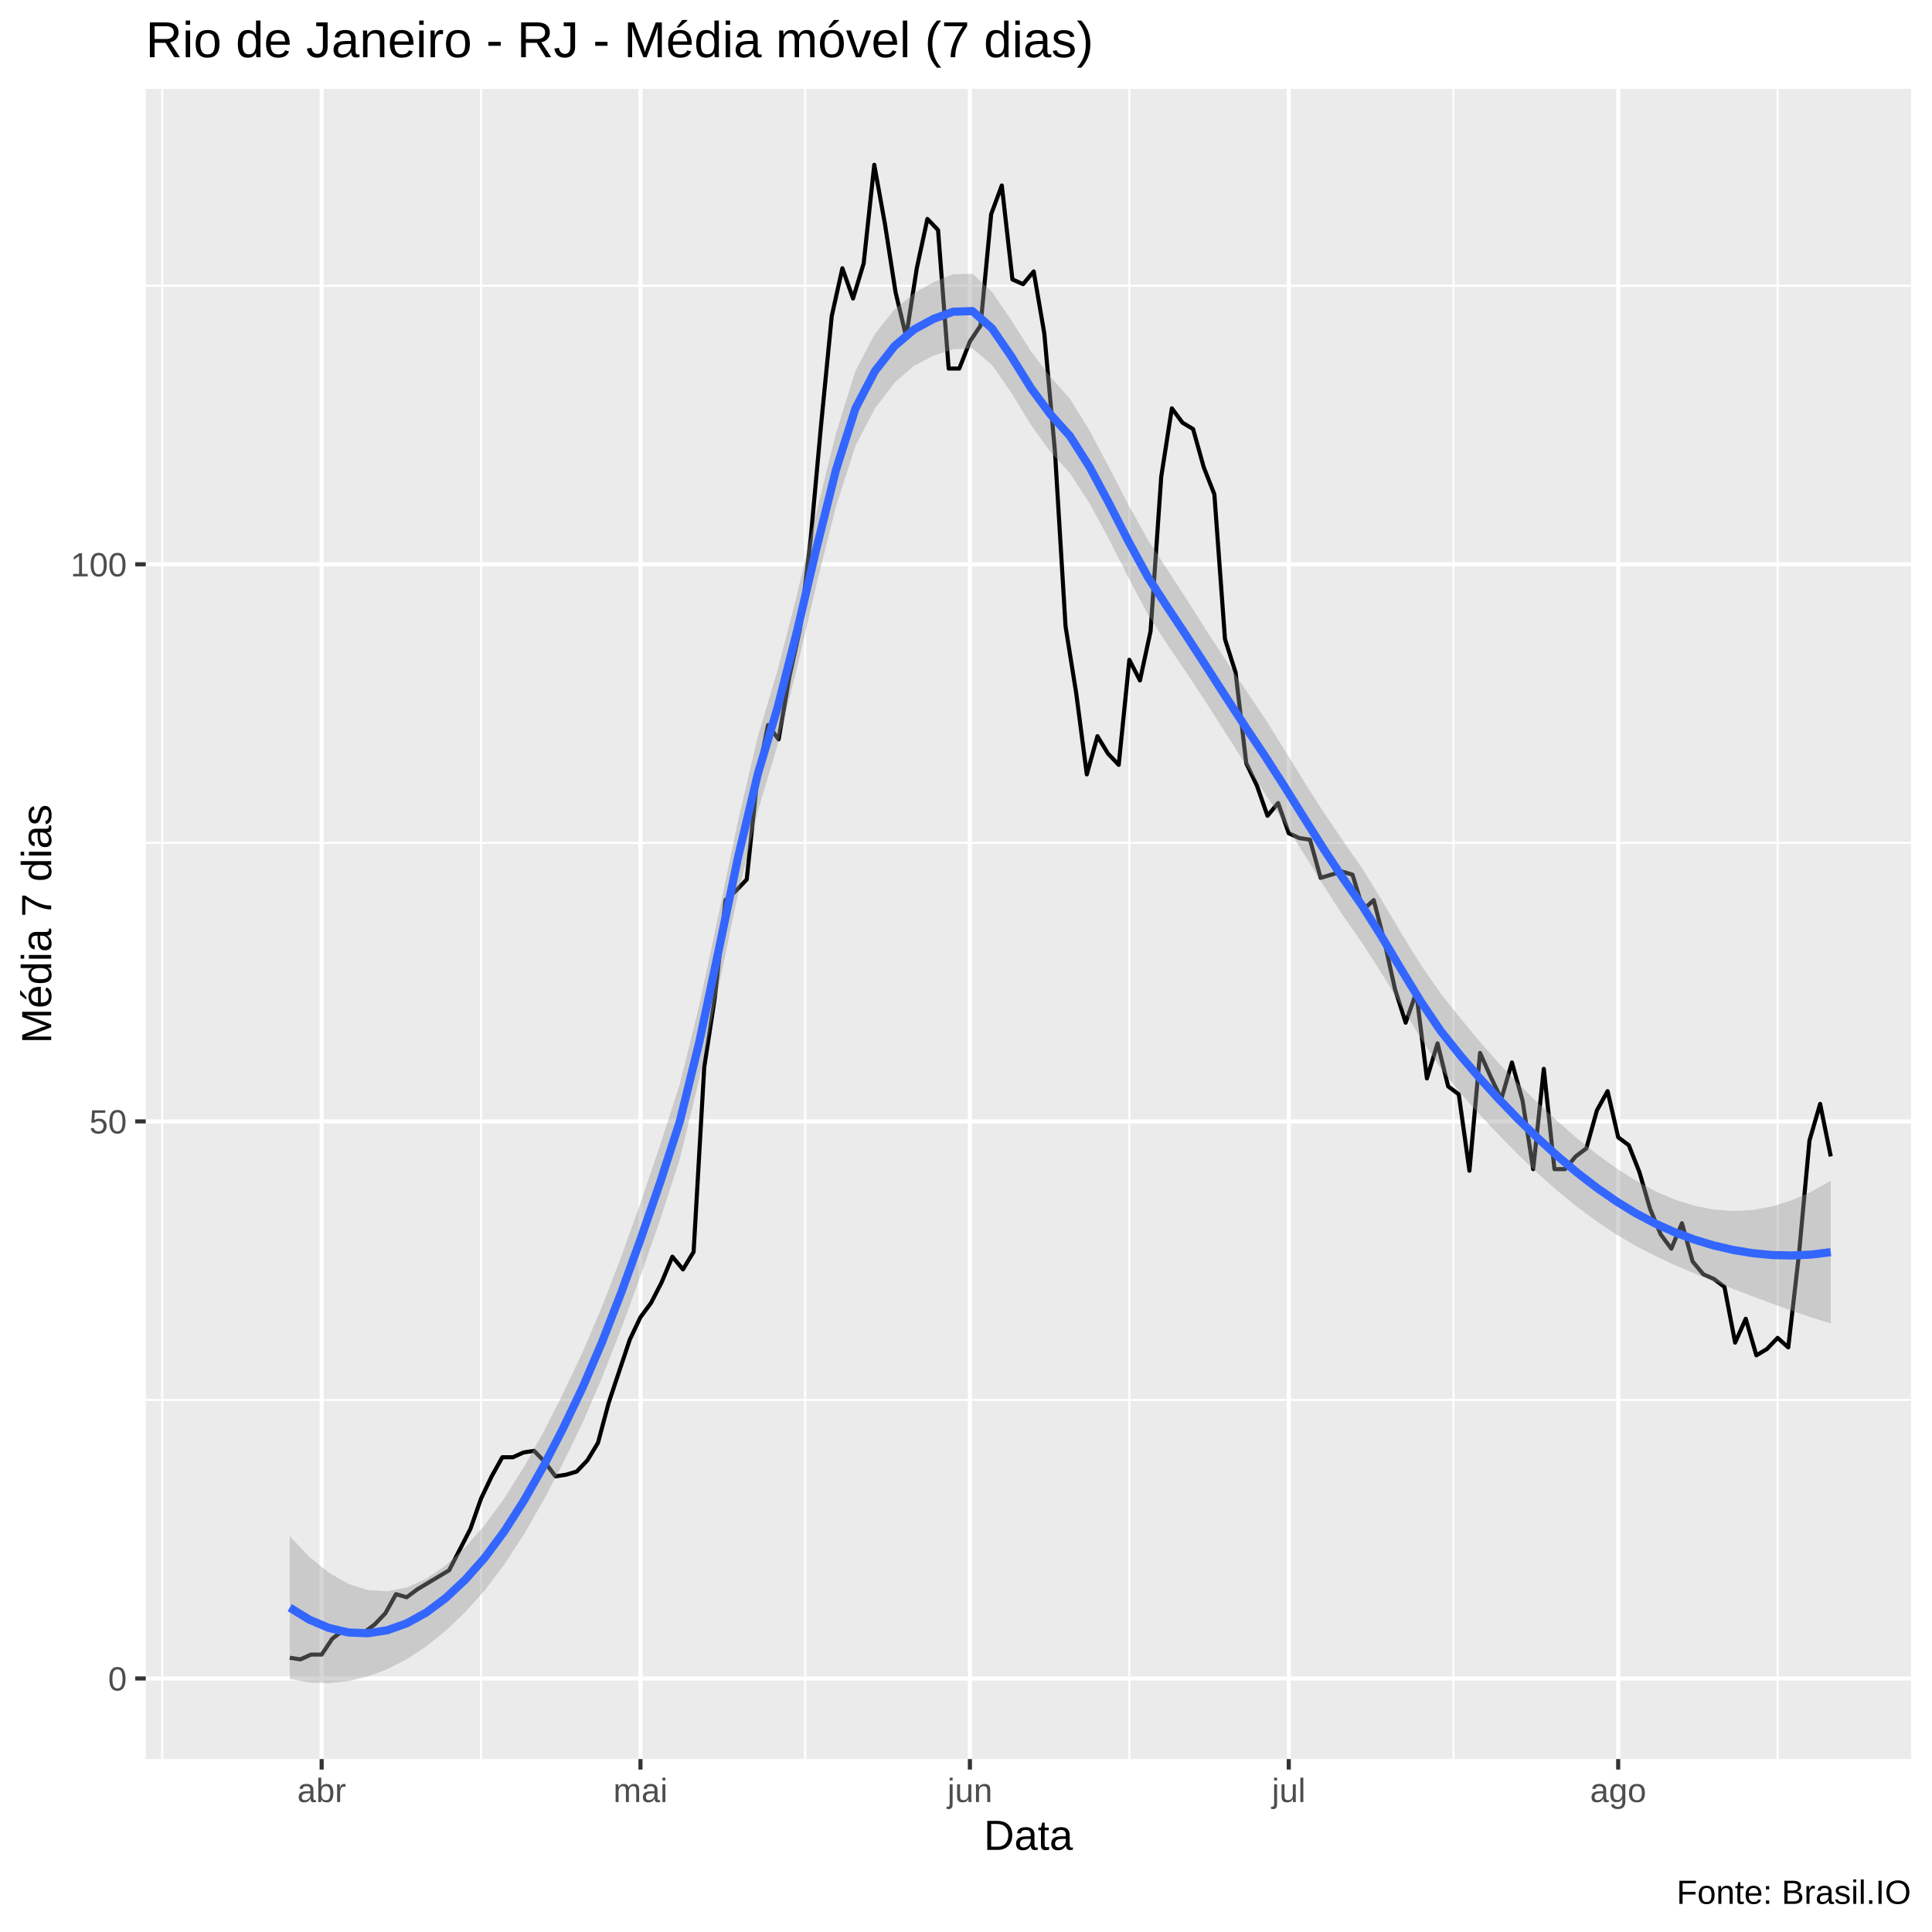
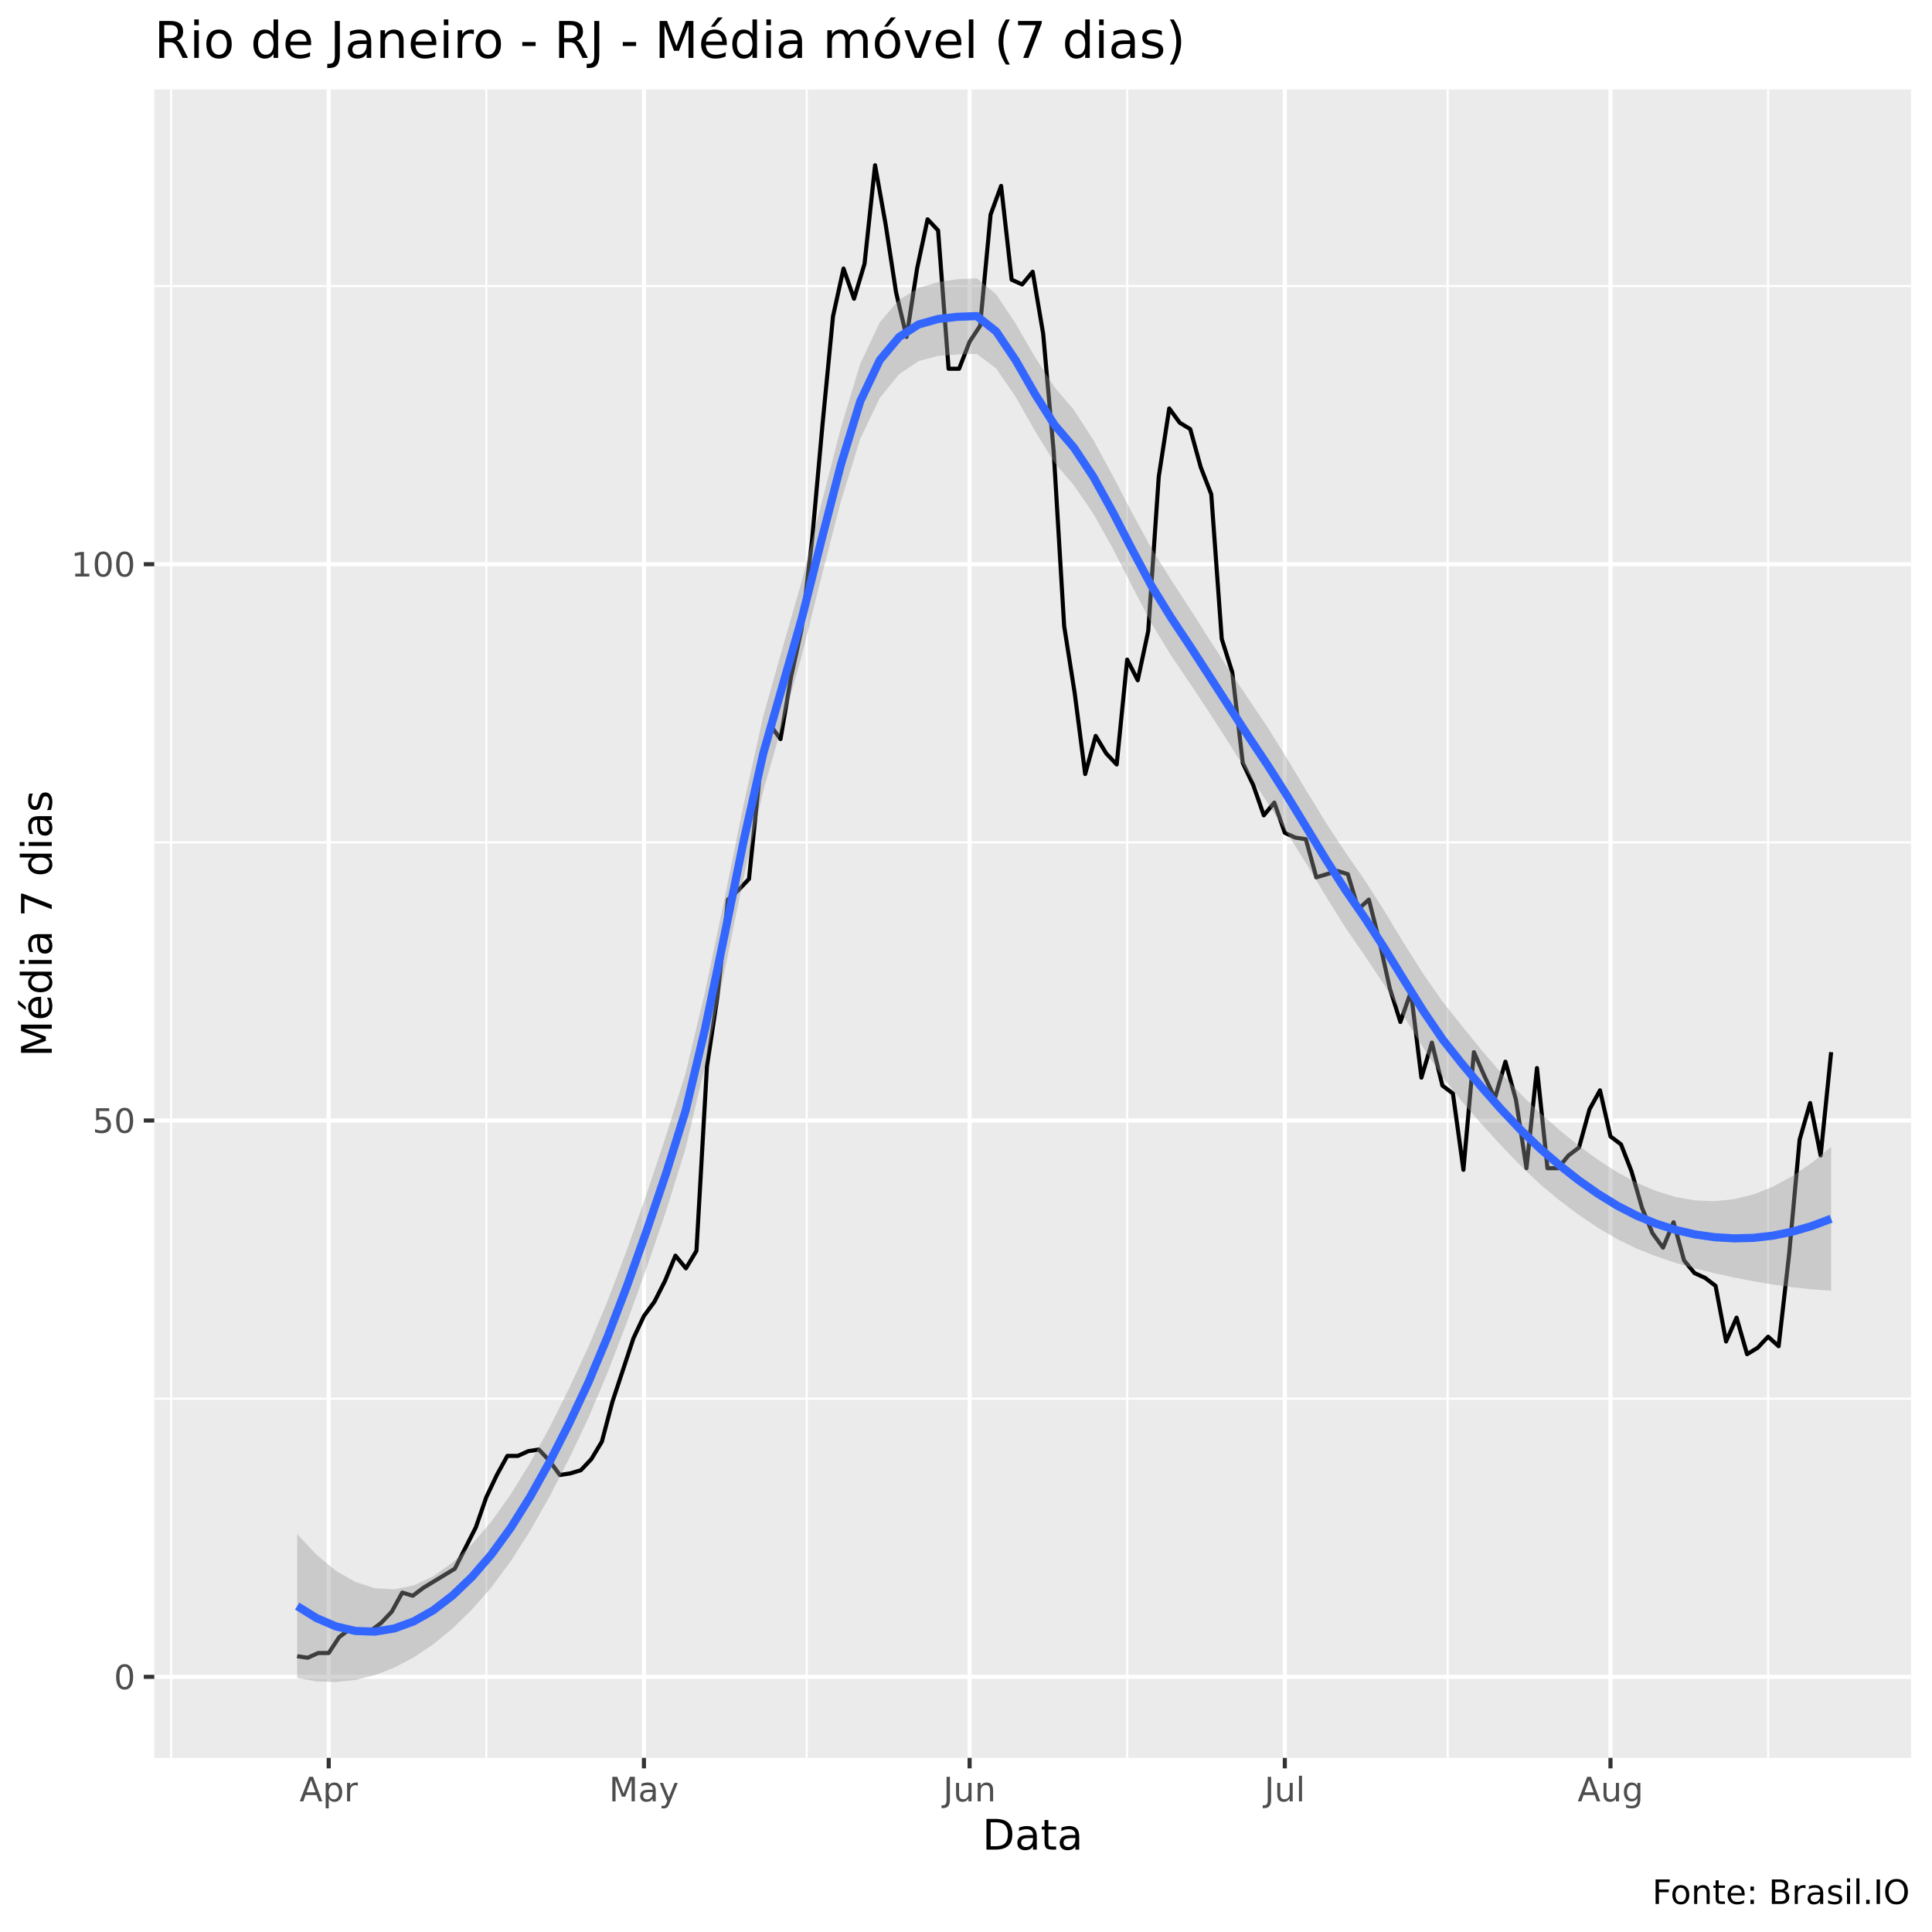
<svg xmlns="http://www.w3.org/2000/svg" viewBox="0 0 504.00 504.00">
  <defs>
    <style type="text/css">
    line, polyline, polygon, path, rect, circle {
      fill: none;
      stroke: #000000;
      stroke-linecap: round;
      stroke-linejoin: round;
      stroke-miterlimit: 10.00;
    }
  </style>
  </defs>
  <rect width="100%" height="100%" style="stroke: none; fill: #FFFFFF;" />
-   <rect x="-0" y="0.00" width="504.00" height="504.00" style="stroke-width: 1.07; stroke: #FFFFFF; fill: #FFFFFF;" />
+   <rect x="0" y="0.00" width="504.00" height="504.00" style="stroke-width: 1.07; stroke: #FFFFFF; fill: #FFFFFF;" />
  <defs>
-     <clipPath id="cpMzguMDJ8NDk4LjUyfDQ1OC44OHwyMy4xOQ==">
-       <rect x="38.02" y="23.19" width="460.50" height="435.69" />
+     <clipPath id="cpNDAuMjV8NDk4LjUyfDQ1OC41N3wyMy4zMw==">
+       <rect x="40.25" y="23.33" width="458.27" height="435.24" />
    </clipPath>
  </defs>
-   <rect x="38.02" y="23.19" width="460.50" height="435.69" style="stroke-width: 1.07; stroke: none; fill: #EBEBEB;" clip-path="url(#cpMzguMDJ8NDk4LjUyfDQ1OC44OHwyMy4xOQ==)" />
-   <polyline points="38.02,365.20 498.52,365.20 " style="stroke-width: 0.53; stroke: #FFFFFF; stroke-linecap: butt;" clip-path="url(#cpMzguMDJ8NDk4LjUyfDQ1OC44OHwyMy4xOQ==)" />
-   <polyline points="38.02,219.87 498.52,219.87 " style="stroke-width: 0.53; stroke: #FFFFFF; stroke-linecap: butt;" clip-path="url(#cpMzguMDJ8NDk4LjUyfDQ1OC44OHwyMy4xOQ==)" />
-   <polyline points="38.02,74.55 498.52,74.55 " style="stroke-width: 0.53; stroke: #FFFFFF; stroke-linecap: butt;" clip-path="url(#cpMzguMDJ8NDk4LjUyfDQ1OC44OHwyMy4xOQ==)" />
-   <polyline points="42.32,458.88 42.32,23.19 " style="stroke-width: 0.53; stroke: #FFFFFF; stroke-linecap: butt;" clip-path="url(#cpMzguMDJ8NDk4LjUyfDQ1OC44OHwyMy4xOQ==)" />
-   <polyline points="125.49,458.88 125.49,23.19 " style="stroke-width: 0.53; stroke: #FFFFFF; stroke-linecap: butt;" clip-path="url(#cpMzguMDJ8NDk4LjUyfDQ1OC44OHwyMy4xOQ==)" />
-   <polyline points="210.05,458.88 210.05,23.19 " style="stroke-width: 0.53; stroke: #FFFFFF; stroke-linecap: butt;" clip-path="url(#cpMzguMDJ8NDk4LjUyfDQ1OC44OHwyMy4xOQ==)" />
-   <polyline points="294.61,458.88 294.61,23.19 " style="stroke-width: 0.53; stroke: #FFFFFF; stroke-linecap: butt;" clip-path="url(#cpMzguMDJ8NDk4LjUyfDQ1OC44OHwyMy4xOQ==)" />
-   <polyline points="379.17,458.88 379.17,23.19 " style="stroke-width: 0.53; stroke: #FFFFFF; stroke-linecap: butt;" clip-path="url(#cpMzguMDJ8NDk4LjUyfDQ1OC44OHwyMy4xOQ==)" />
-   <polyline points="463.73,458.88 463.73,23.19 " style="stroke-width: 0.53; stroke: #FFFFFF; stroke-linecap: butt;" clip-path="url(#cpMzguMDJ8NDk4LjUyfDQ1OC44OHwyMy4xOQ==)" />
-   <polyline points="38.02,437.86 498.52,437.86 " style="stroke-width: 1.07; stroke: #FFFFFF; stroke-linecap: butt;" clip-path="url(#cpMzguMDJ8NDk4LjUyfDQ1OC44OHwyMy4xOQ==)" />
-   <polyline points="38.02,292.54 498.52,292.54 " style="stroke-width: 1.07; stroke: #FFFFFF; stroke-linecap: butt;" clip-path="url(#cpMzguMDJ8NDk4LjUyfDQ1OC44OHwyMy4xOQ==)" />
-   <polyline points="38.02,147.21 498.52,147.21 " style="stroke-width: 1.07; stroke: #FFFFFF; stroke-linecap: butt;" clip-path="url(#cpMzguMDJ8NDk4LjUyfDQ1OC44OHwyMy4xOQ==)" />
-   <polyline points="83.91,458.88 83.91,23.19 " style="stroke-width: 1.07; stroke: #FFFFFF; stroke-linecap: butt;" clip-path="url(#cpMzguMDJ8NDk4LjUyfDQ1OC44OHwyMy4xOQ==)" />
-   <polyline points="167.08,458.88 167.08,23.19 " style="stroke-width: 1.07; stroke: #FFFFFF; stroke-linecap: butt;" clip-path="url(#cpMzguMDJ8NDk4LjUyfDQ1OC44OHwyMy4xOQ==)" />
-   <polyline points="253.02,458.88 253.02,23.19 " style="stroke-width: 1.07; stroke: #FFFFFF; stroke-linecap: butt;" clip-path="url(#cpMzguMDJ8NDk4LjUyfDQ1OC44OHwyMy4xOQ==)" />
-   <polyline points="336.20,458.88 336.20,23.19 " style="stroke-width: 1.07; stroke: #FFFFFF; stroke-linecap: butt;" clip-path="url(#cpMzguMDJ8NDk4LjUyfDQ1OC44OHwyMy4xOQ==)" />
-   <polyline points="422.14,458.88 422.14,23.19 " style="stroke-width: 1.07; stroke: #FFFFFF; stroke-linecap: butt;" clip-path="url(#cpMzguMDJ8NDk4LjUyfDQ1OC44OHwyMy4xOQ==)" />
-   <polyline points="75.59,432.46 78.36,432.88 81.13,431.63 83.91,431.63 86.68,427.48 89.45,425.41 92.22,425.82 95.00,425.82 97.77,423.74 100.54,420.84 103.31,415.86 106.08,416.69 108.86,414.61 111.63,412.95 114.40,411.29 117.17,409.63 119.95,404.23 122.72,398.83 125.49,390.94 128.26,385.13 131.04,380.15 133.81,380.15 136.58,378.90 139.35,378.49 142.13,381.39 144.90,385.13 147.67,384.71 150.44,383.88 153.22,380.98 155.99,376.41 158.76,366.03 161.53,357.73 164.31,349.42 167.08,343.61 169.85,339.87 172.62,334.47 175.40,327.83 178.17,331.15 180.94,326.58 183.71,278.42 186.49,260.15 189.26,234.82 192.03,232.33 194.80,229.42 197.57,202.85 200.35,189.15 203.12,192.88 205.89,176.69 208.66,164.23 211.44,140.98 214.21,110.67 216.98,82.44 219.75,69.98 222.53,77.87 225.30,68.73 228.07,42.99 230.84,58.35 233.62,76.21 236.39,87.83 239.16,69.98 241.93,57.11 244.71,60.01 247.48,96.14 250.25,96.14 253.02,89.08 255.80,84.93 258.57,55.86 261.34,48.39 264.11,72.89 266.89,74.13 269.66,70.81 272.43,87.00 275.20,117.73 277.97,163.40 280.75,180.84 283.52,202.02 286.29,192.05 289.06,196.62 291.84,199.53 294.61,172.12 297.38,177.52 300.15,164.65 302.93,124.37 305.70,106.52 308.47,110.26 311.24,111.92 314.02,121.88 316.79,128.94 319.56,166.72 322.33,175.44 325.11,199.11 327.88,204.92 330.65,212.81 333.42,209.49 336.20,217.38 338.97,218.63 341.74,219.04 344.51,229.01 347.29,228.18 350.06,227.35 352.83,228.18 355.60,237.31 358.37,234.82 361.15,245.62 363.92,258.07 366.69,266.79 369.46,258.90 372.24,281.33 375.01,272.19 377.78,283.40 380.55,285.48 383.33,305.41 386.10,274.68 388.87,280.91 391.64,286.72 394.42,277.17 397.19,287.14 399.96,304.99 402.73,278.83 405.51,304.99 408.28,304.99 411.05,301.67 413.82,299.59 416.60,289.63 419.37,284.65 422.14,296.69 424.91,298.76 427.69,305.82 430.46,315.37 433.23,322.02 436.00,325.75 438.77,319.11 441.55,329.08 444.32,332.40 447.09,333.64 449.86,335.72 452.64,350.25 455.41,344.02 458.18,353.57 460.95,351.91 463.73,349.01 466.50,351.50 469.27,327.41 472.04,297.52 474.82,287.97 477.59,301.67 " style="stroke-width: 1.07; stroke-linecap: butt;" clip-path="url(#cpMzguMDJ8NDk4LjUyfDQ1OC44OHwyMy4xOQ==)" />
-   <polygon points="75.59,400.77 80.68,406.12 85.77,410.27 90.85,413.17 95.94,414.79 101.03,415.11 106.12,414.12 111.21,411.84 116.30,408.32 121.39,403.62 126.47,397.82 131.56,390.83 136.65,382.73 141.74,373.62 146.83,363.64 151.92,352.88 157.01,340.95 162.09,327.77 167.18,313.53 172.27,298.54 177.36,282.73 182.45,262.14 187.54,238.13 192.63,213.67 197.72,192.03 202.80,175.00 207.89,155.22 212.98,133.59 218.07,113.05 223.16,96.77 228.25,87.06 233.34,80.75 238.42,76.50 243.51,73.59 248.60,71.55 253.69,71.42 258.78,76.12 263.87,83.60 268.96,91.64 274.04,98.33 279.13,104.05 284.22,112.28 289.31,121.89 294.40,131.74 299.49,140.87 304.58,148.67 309.66,156.50 314.75,164.50 319.84,172.33 324.93,179.94 330.02,187.51 335.11,195.63 340.20,203.90 345.28,211.87 350.37,219.37 355.46,226.68 360.55,234.97 365.64,243.59 370.73,251.81 375.82,259.15 380.91,265.55 385.99,271.68 391.08,277.45 396.17,282.80 401.26,287.79 406.35,292.54 411.44,296.98 416.53,301.05 421.61,304.73 426.70,307.97 431.79,310.73 436.88,312.93 441.97,314.54 447.06,315.54 452.15,315.91 457.23,315.64 462.32,314.71 467.41,313.12 472.50,310.89 477.59,308.04 477.59,345.26 472.50,343.66 467.41,341.93 462.32,340.09 457.23,338.19 452.15,336.24 447.06,334.25 441.97,332.18 436.88,330.00 431.79,327.63 426.70,325.00 421.61,322.01 416.53,318.62 411.44,314.85 406.35,310.71 401.26,306.21 396.17,301.34 391.08,296.17 385.99,290.77 380.91,285.05 375.82,278.70 370.73,270.98 365.64,262.53 360.55,254.10 355.46,246.19 350.37,238.89 345.28,231.01 340.20,222.83 335.11,214.80 330.02,207.05 324.93,199.43 319.84,191.44 314.75,183.43 309.66,175.70 304.58,168.23 299.49,160.34 294.40,150.77 289.31,140.69 284.22,131.28 279.13,123.48 274.04,117.91 268.96,110.89 263.87,102.54 258.78,95.19 253.69,90.88 248.60,91.11 243.51,92.79 238.42,95.44 233.34,99.85 228.25,106.55 223.16,116.31 218.07,132.21 212.98,152.53 207.89,174.36 202.80,194.52 197.72,211.55 192.63,232.80 187.54,257.06 182.45,281.31 177.36,302.28 172.27,318.04 167.18,332.62 162.09,346.49 157.01,359.49 151.92,371.30 146.83,381.81 141.74,391.49 136.65,400.30 131.56,408.12 126.47,414.85 121.39,420.52 116.30,425.39 111.21,429.48 106.12,432.82 101.03,435.44 95.94,437.34 90.85,438.56 85.77,439.07 80.68,438.89 75.59,437.99 " style="stroke-width: 0.00; stroke: none; fill: #999999; fill-opacity: 0.40;" clip-path="url(#cpMzguMDJ8NDk4LjUyfDQ1OC44OHwyMy4xOQ==)" />
-   <polyline points="75.59,400.77 80.68,406.12 85.77,410.27 90.85,413.17 95.94,414.79 101.03,415.11 106.12,414.12 111.21,411.84 116.30,408.32 121.39,403.62 126.47,397.82 131.56,390.83 136.65,382.73 141.74,373.62 146.83,363.64 151.92,352.88 157.01,340.95 162.09,327.77 167.18,313.53 172.27,298.54 177.36,282.73 182.45,262.14 187.54,238.13 192.63,213.67 197.72,192.03 202.80,175.00 207.89,155.22 212.98,133.59 218.07,113.05 223.16,96.77 228.25,87.06 233.34,80.75 238.42,76.50 243.51,73.59 248.60,71.55 253.69,71.42 258.78,76.12 263.87,83.60 268.96,91.64 274.04,98.33 279.13,104.05 284.22,112.28 289.31,121.89 294.40,131.74 299.49,140.87 304.58,148.67 309.66,156.50 314.75,164.50 319.84,172.33 324.93,179.94 330.02,187.51 335.11,195.63 340.20,203.90 345.28,211.87 350.37,219.37 355.46,226.68 360.55,234.97 365.64,243.59 370.73,251.81 375.82,259.15 380.91,265.55 385.99,271.68 391.08,277.45 396.17,282.80 401.26,287.79 406.35,292.54 411.44,296.98 416.53,301.05 421.61,304.73 426.70,307.97 431.79,310.73 436.88,312.93 441.97,314.54 447.06,315.54 452.15,315.91 457.23,315.64 462.32,314.71 467.41,313.12 472.50,310.89 477.59,308.04 " style="stroke-width: 2.13; stroke: none;" clip-path="url(#cpMzguMDJ8NDk4LjUyfDQ1OC44OHwyMy4xOQ==)" />
-   <polyline points="477.59,345.26 472.50,343.66 467.41,341.93 462.32,340.09 457.23,338.19 452.15,336.24 447.06,334.25 441.97,332.18 436.88,330.00 431.79,327.63 426.70,325.00 421.61,322.01 416.53,318.62 411.44,314.85 406.35,310.71 401.26,306.21 396.17,301.34 391.08,296.17 385.99,290.77 380.91,285.05 375.82,278.70 370.73,270.98 365.64,262.53 360.55,254.10 355.46,246.19 350.37,238.89 345.28,231.01 340.20,222.83 335.11,214.80 330.02,207.05 324.93,199.43 319.84,191.44 314.75,183.43 309.66,175.70 304.58,168.23 299.49,160.34 294.40,150.77 289.31,140.69 284.22,131.28 279.13,123.48 274.04,117.91 268.96,110.89 263.87,102.54 258.78,95.19 253.69,90.88 248.60,91.11 243.51,92.79 238.42,95.44 233.34,99.85 228.25,106.55 223.16,116.31 218.07,132.21 212.98,152.53 207.89,174.36 202.80,194.52 197.72,211.55 192.63,232.80 187.54,257.06 182.45,281.31 177.36,302.28 172.27,318.04 167.18,332.62 162.09,346.49 157.01,359.49 151.92,371.30 146.83,381.81 141.74,391.49 136.65,400.30 131.56,408.12 126.47,414.85 121.39,420.52 116.30,425.39 111.21,429.48 106.12,432.82 101.03,435.44 95.94,437.34 90.85,438.56 85.77,439.07 80.68,438.89 75.59,437.99 " style="stroke-width: 2.13; stroke: none;" clip-path="url(#cpMzguMDJ8NDk4LjUyfDQ1OC44OHwyMy4xOQ==)" />
-   <polyline points="75.59,419.38 80.68,422.51 85.77,424.67 90.85,425.86 95.94,426.07 101.03,425.28 106.12,423.47 111.21,420.66 116.30,416.85 121.39,412.07 126.47,406.33 131.56,399.47 136.65,391.51 141.74,382.56 146.83,372.72 151.92,362.09 157.01,350.22 162.09,337.13 167.18,323.07 172.27,308.29 177.36,292.50 182.45,271.73 187.54,247.59 192.63,223.24 197.72,201.79 202.80,184.76 207.89,164.79 212.98,143.06 218.07,122.63 223.16,106.54 228.25,96.80 233.34,90.30 238.42,85.97 243.51,83.19 248.60,81.33 253.69,81.15 258.78,85.66 263.87,93.07 268.96,101.26 274.04,108.12 279.13,113.77 284.22,121.78 289.31,131.29 294.40,141.25 299.49,150.60 304.58,158.45 309.66,166.10 314.75,173.96 319.84,181.88 324.93,189.68 330.02,197.28 335.11,205.21 340.20,213.37 345.28,221.44 350.37,229.13 355.46,236.44 360.55,244.53 365.64,253.06 370.73,261.40 375.82,268.93 380.91,275.30 385.99,281.23 391.08,286.81 396.17,292.07 401.26,297.00 406.35,301.63 411.44,305.91 416.53,309.83 421.61,313.37 426.70,316.49 431.79,319.18 436.88,321.46 441.97,323.36 447.06,324.90 452.15,326.08 457.23,326.92 462.32,327.40 467.41,327.52 472.50,327.28 477.59,326.65 " style="stroke-width: 2.13; stroke: #3366FF; stroke-linecap: butt;" clip-path="url(#cpMzguMDJ8NDk4LjUyfDQ1OC44OHwyMy4xOQ==)" />
+   <rect x="40.25" y="23.33" width="458.27" height="435.24" style="stroke-width: 1.07; stroke: none; fill: #EBEBEB;" clip-path="url(#cpNDAuMjV8NDk4LjUyfDQ1OC41N3wyMy4zMw==)" />
+   <polyline points="40.25,364.88 498.52,364.88 " style="stroke-width: 0.53; stroke: #FFFFFF; stroke-linecap: butt;" clip-path="url(#cpNDAuMjV8NDk4LjUyfDQ1OC41N3wyMy4zMw==)" />
+   <polyline points="40.25,219.75 498.52,219.75 " style="stroke-width: 0.53; stroke: #FFFFFF; stroke-linecap: butt;" clip-path="url(#cpNDAuMjV8NDk4LjUyfDQ1OC41N3wyMy4zMw==)" />
+   <polyline points="40.25,74.62 498.52,74.62 " style="stroke-width: 0.53; stroke: #FFFFFF; stroke-linecap: butt;" clip-path="url(#cpNDAuMjV8NDk4LjUyfDQ1OC41N3wyMy4zMw==)" />
+   <polyline points="44.64,458.57 44.64,23.33 " style="stroke-width: 0.53; stroke: #FFFFFF; stroke-linecap: butt;" clip-path="url(#cpNDAuMjV8NDk4LjUyfDQ1OC41N3wyMy4zMw==)" />
+   <polyline points="126.86,458.57 126.86,23.33 " style="stroke-width: 0.53; stroke: #FFFFFF; stroke-linecap: butt;" clip-path="url(#cpNDAuMjV8NDk4LjUyfDQ1OC41N3wyMy4zMw==)" />
+   <polyline points="210.46,458.57 210.46,23.33 " style="stroke-width: 0.53; stroke: #FFFFFF; stroke-linecap: butt;" clip-path="url(#cpNDAuMjV8NDk4LjUyfDQ1OC41N3wyMy4zMw==)" />
+   <polyline points="294.05,458.57 294.05,23.33 " style="stroke-width: 0.53; stroke: #FFFFFF; stroke-linecap: butt;" clip-path="url(#cpNDAuMjV8NDk4LjUyfDQ1OC41N3wyMy4zMw==)" />
+   <polyline points="377.65,458.57 377.65,23.33 " style="stroke-width: 0.53; stroke: #FFFFFF; stroke-linecap: butt;" clip-path="url(#cpNDAuMjV8NDk4LjUyfDQ1OC41N3wyMy4zMw==)" />
+   <polyline points="461.25,458.57 461.25,23.33 " style="stroke-width: 0.53; stroke: #FFFFFF; stroke-linecap: butt;" clip-path="url(#cpNDAuMjV8NDk4LjUyfDQ1OC41N3wyMy4zMw==)" />
+   <polyline points="40.25,437.44 498.52,437.44 " style="stroke-width: 1.07; stroke: #FFFFFF; stroke-linecap: butt;" clip-path="url(#cpNDAuMjV8NDk4LjUyfDQ1OC41N3wyMy4zMw==)" />
+   <polyline points="40.25,292.31 498.52,292.31 " style="stroke-width: 1.07; stroke: #FFFFFF; stroke-linecap: butt;" clip-path="url(#cpNDAuMjV8NDk4LjUyfDQ1OC41N3wyMy4zMw==)" />
+   <polyline points="40.25,147.19 498.52,147.19 " style="stroke-width: 1.07; stroke: #FFFFFF; stroke-linecap: butt;" clip-path="url(#cpNDAuMjV8NDk4LjUyfDQ1OC41N3wyMy4zMw==)" />
+   <polyline points="85.75,458.57 85.75,23.33 " style="stroke-width: 1.07; stroke: #FFFFFF; stroke-linecap: butt;" clip-path="url(#cpNDAuMjV8NDk4LjUyfDQ1OC41N3wyMy4zMw==)" />
+   <polyline points="167.98,458.57 167.98,23.33 " style="stroke-width: 1.07; stroke: #FFFFFF; stroke-linecap: butt;" clip-path="url(#cpNDAuMjV8NDk4LjUyfDQ1OC41N3wyMy4zMw==)" />
+   <polyline points="252.94,458.57 252.94,23.33 " style="stroke-width: 1.07; stroke: #FFFFFF; stroke-linecap: butt;" clip-path="url(#cpNDAuMjV8NDk4LjUyfDQ1OC41N3wyMy4zMw==)" />
+   <polyline points="335.17,458.57 335.17,23.33 " style="stroke-width: 1.07; stroke: #FFFFFF; stroke-linecap: butt;" clip-path="url(#cpNDAuMjV8NDk4LjUyfDQ1OC41N3wyMy4zMw==)" />
+   <polyline points="420.13,458.57 420.13,23.33 " style="stroke-width: 1.07; stroke: #FFFFFF; stroke-linecap: butt;" clip-path="url(#cpNDAuMjV8NDk4LjUyfDQ1OC41N3wyMy4zMw==)" />
+   <polyline points="77.53,432.05 80.27,432.46 83.01,431.22 85.75,431.22 88.49,427.07 91.23,425.00 93.97,425.41 96.72,425.41 99.46,423.34 102.20,420.44 104.94,415.46 107.68,416.29 110.42,414.22 113.16,412.56 115.90,410.90 118.64,409.24 121.38,403.85 124.12,398.46 126.86,390.58 129.61,384.78 132.35,379.80 135.09,379.80 137.83,378.56 140.57,378.14 143.31,381.05 146.05,384.78 148.79,384.36 151.53,383.53 154.27,380.63 157.01,376.07 159.75,365.70 162.50,357.41 165.24,349.12 167.98,343.31 170.72,339.58 173.46,334.19 176.20,327.56 178.94,330.87 181.68,326.31 184.42,278.21 187.16,259.97 189.90,234.68 192.64,232.19 195.39,229.29 198.13,202.75 200.87,189.07 203.61,192.80 206.35,176.63 209.09,164.19 211.83,140.97 214.57,110.70 217.31,82.50 220.05,70.06 222.79,77.94 225.53,68.82 228.28,43.11 231.02,58.45 233.76,76.28 236.50,87.89 239.24,70.06 241.98,57.21 244.72,60.11 247.46,96.19 250.20,96.19 252.94,89.14 255.68,84.99 258.42,55.97 261.16,48.50 263.91,72.97 266.65,74.21 269.39,70.89 272.13,87.06 274.87,117.75 277.61,163.36 280.35,180.77 283.09,201.92 285.83,191.97 288.57,196.53 291.31,199.43 294.05,172.07 296.80,177.46 299.54,164.60 302.28,124.38 305.02,106.55 307.76,110.28 310.50,111.94 313.24,121.89 315.98,128.94 318.72,166.68 321.46,175.38 324.20,199.02 326.94,204.82 329.69,212.70 332.43,209.38 335.17,217.26 337.91,218.51 340.65,218.92 343.39,228.87 346.13,228.04 348.87,227.21 351.61,228.04 354.35,237.16 357.09,234.68 359.83,245.46 362.58,257.90 365.32,266.60 368.06,258.73 370.80,281.12 373.54,271.99 376.28,283.19 379.02,285.26 381.76,305.17 384.50,274.48 387.24,280.70 389.98,286.51 392.72,276.97 395.47,286.92 398.21,304.75 400.95,278.63 403.69,304.75 406.43,304.75 409.17,301.43 411.91,299.36 414.65,289.41 417.39,284.43 420.13,296.46 422.87,298.53 425.61,305.58 428.36,315.12 431.10,321.75 433.84,325.48 436.58,318.85 439.32,328.80 442.06,332.12 444.80,333.36 447.54,335.44 450.28,349.95 453.02,343.73 455.76,353.27 458.50,351.61 461.25,348.70 463.99,351.19 466.73,327.14 469.47,297.29 472.21,287.75 474.95,301.43 477.69,274.48 " style="stroke-width: 1.07; stroke-linecap: butt;" clip-path="url(#cpNDAuMjV8NDk4LjUyfDQ1OC41N3wyMy4zMw==)" />
+   <polygon points="77.53,400.21 82.59,405.61 87.66,409.79 92.73,412.70 97.79,414.32 102.86,414.61 107.92,413.57 112.99,411.22 118.05,407.62 123.12,402.84 128.18,396.92 133.25,389.81 138.31,381.57 143.38,372.34 148.44,362.22 153.51,351.31 158.57,339.17 163.64,325.79 168.71,311.36 173.77,296.22 178.84,279.96 183.90,258.88 188.97,234.60 194.03,209.65 199.10,186.81 204.16,168.96 209.23,151.33 214.29,131.36 219.36,111.60 224.42,94.88 229.49,84.10 234.55,78.22 239.62,75.10 244.69,73.60 249.75,72.83 254.82,72.61 259.88,76.80 264.95,84.42 270.01,93.16 275.08,100.99 280.14,106.92 285.21,114.74 290.27,124.07 295.34,133.81 300.40,143.09 305.47,151.20 310.53,158.97 315.60,166.96 320.67,174.79 325.73,182.39 330.80,189.91 335.86,198.04 340.93,206.51 345.99,214.75 351.06,222.47 356.12,229.73 361.19,237.73 366.25,246.10 371.32,254.12 376.38,261.37 381.45,267.73 386.51,273.95 391.58,279.90 396.65,285.36 401.71,290.29 406.78,294.76 411.84,298.87 416.91,302.59 421.97,305.84 427.04,308.58 432.10,310.73 437.17,312.27 442.23,313.15 447.30,313.35 452.36,312.83 457.43,311.58 462.49,309.57 467.56,306.82 472.62,303.34 477.69,299.16 477.69,336.70 472.62,336.35 467.56,335.81 462.49,335.10 457.43,334.25 452.36,333.27 447.30,332.15 442.23,330.90 437.17,329.46 432.10,327.77 427.04,325.77 421.97,323.29 416.91,320.33 411.84,316.92 406.78,313.10 401.71,308.89 396.65,304.07 391.58,298.81 386.51,293.26 381.45,287.43 376.38,281.04 371.32,273.40 366.25,265.19 361.19,257.08 356.12,249.45 351.06,242.11 345.99,233.98 340.93,225.61 335.86,217.44 330.80,209.65 325.73,201.97 320.67,193.99 315.60,186.08 310.53,178.43 305.47,170.96 300.40,162.62 295.34,152.92 290.27,143.04 285.21,134.00 280.14,126.61 275.08,120.67 270.01,112.46 264.95,103.52 259.88,96.14 254.82,92.32 249.75,92.47 244.69,92.84 239.62,94.21 234.55,97.61 229.49,103.84 224.42,114.47 219.36,130.81 214.29,150.48 209.23,170.78 204.16,188.72 199.10,206.35 194.03,228.75 188.97,253.56 183.90,278.14 178.84,299.63 173.77,315.92 168.71,330.66 163.64,344.70 158.57,357.88 153.51,369.90 148.44,380.57 143.38,390.39 138.31,399.32 133.25,407.26 128.18,414.11 123.12,419.88 118.05,424.82 112.99,428.97 107.92,432.37 102.86,435.04 97.79,436.99 92.73,438.24 87.66,438.79 82.59,438.63 77.53,437.75 " style="stroke-width: 0.00; stroke: none; fill: #999999; fill-opacity: 0.40;" clip-path="url(#cpNDAuMjV8NDk4LjUyfDQ1OC41N3wyMy4zMw==)" />
+   <polyline points="77.53,400.21 82.59,405.61 87.66,409.79 92.73,412.70 97.79,414.32 102.86,414.61 107.92,413.57 112.99,411.22 118.05,407.62 123.12,402.84 128.18,396.92 133.25,389.81 138.31,381.57 143.38,372.34 148.44,362.22 153.51,351.31 158.57,339.17 163.64,325.79 168.71,311.36 173.77,296.22 178.84,279.96 183.90,258.88 188.97,234.60 194.03,209.65 199.10,186.81 204.16,168.96 209.23,151.33 214.29,131.36 219.36,111.60 224.42,94.88 229.49,84.10 234.55,78.22 239.62,75.10 244.69,73.60 249.75,72.83 254.82,72.61 259.88,76.80 264.95,84.42 270.01,93.16 275.08,100.99 280.14,106.92 285.21,114.74 290.27,124.07 295.34,133.81 300.40,143.09 305.47,151.20 310.53,158.97 315.60,166.96 320.67,174.79 325.73,182.39 330.80,189.91 335.86,198.04 340.93,206.51 345.99,214.75 351.06,222.47 356.12,229.73 361.19,237.73 366.25,246.10 371.32,254.12 376.38,261.37 381.45,267.73 386.51,273.95 391.58,279.90 396.65,285.36 401.71,290.29 406.78,294.76 411.84,298.87 416.91,302.59 421.97,305.84 427.04,308.58 432.10,310.73 437.17,312.27 442.23,313.15 447.30,313.35 452.36,312.83 457.43,311.58 462.49,309.57 467.56,306.82 472.62,303.34 477.69,299.16 " style="stroke-width: 2.13; stroke: none;" clip-path="url(#cpNDAuMjV8NDk4LjUyfDQ1OC41N3wyMy4zMw==)" />
+   <polyline points="477.69,336.70 472.62,336.35 467.56,335.81 462.49,335.10 457.43,334.25 452.36,333.27 447.30,332.15 442.23,330.90 437.17,329.46 432.10,327.77 427.04,325.77 421.97,323.29 416.91,320.33 411.84,316.92 406.78,313.10 401.71,308.89 396.65,304.07 391.58,298.81 386.51,293.26 381.45,287.43 376.38,281.04 371.32,273.40 366.25,265.19 361.19,257.08 356.12,249.45 351.06,242.11 345.99,233.98 340.93,225.61 335.86,217.44 330.80,209.65 325.73,201.97 320.67,193.99 315.60,186.08 310.53,178.43 305.47,170.96 300.40,162.62 295.34,152.92 290.27,143.04 285.21,134.00 280.14,126.61 275.08,120.67 270.01,112.46 264.95,103.52 259.88,96.14 254.82,92.32 249.75,92.47 244.69,92.84 239.62,94.21 234.55,97.61 229.49,103.84 224.42,114.47 219.36,130.81 214.29,150.48 209.23,170.78 204.16,188.72 199.10,206.35 194.03,228.75 188.97,253.56 183.90,278.14 178.84,299.63 173.77,315.92 168.71,330.66 163.64,344.70 158.57,357.88 153.51,369.90 148.44,380.57 143.38,390.39 138.31,399.32 133.25,407.26 128.18,414.11 123.12,419.88 118.05,424.82 112.99,428.97 107.92,432.37 102.86,435.04 97.79,436.99 92.73,438.24 87.66,438.79 82.59,438.63 77.53,437.75 " style="stroke-width: 2.13; stroke: none;" clip-path="url(#cpNDAuMjV8NDk4LjUyfDQ1OC41N3wyMy4zMw==)" />
+   <polyline points="77.53,418.98 82.59,422.12 87.66,424.29 92.73,425.47 97.79,425.65 102.86,424.82 107.92,422.97 112.99,420.10 118.05,416.22 123.12,411.36 128.18,405.52 133.25,398.54 138.31,390.45 143.38,381.36 148.44,371.40 153.51,360.61 158.57,348.53 163.64,335.25 168.71,321.01 173.77,306.07 178.84,289.79 183.90,268.51 188.97,244.08 194.03,219.20 199.10,196.58 204.16,178.84 209.23,161.06 214.29,140.92 219.36,121.21 224.42,104.67 229.49,93.97 234.55,87.92 239.62,84.65 244.69,83.22 249.75,82.65 254.82,82.46 259.88,86.47 264.95,93.97 270.01,102.81 275.08,110.83 280.14,116.76 285.21,124.37 290.27,133.55 295.34,143.37 300.40,152.85 305.47,161.08 310.53,168.70 315.60,176.52 320.67,184.39 325.73,192.18 330.80,199.78 335.86,207.74 340.93,216.06 345.99,224.37 351.06,232.29 356.12,239.59 361.19,247.40 366.25,255.64 371.32,263.76 376.38,271.20 381.45,277.58 386.51,283.61 391.58,289.35 396.65,294.71 401.71,299.59 406.78,303.93 411.84,307.90 416.91,311.46 421.97,314.57 427.04,317.17 432.10,319.25 437.17,320.86 442.23,322.03 447.30,322.75 452.36,323.05 457.43,322.92 462.49,322.34 467.56,321.31 472.62,319.84 477.69,317.93 " style="stroke-width: 2.13; stroke: #3366FF; stroke-linecap: butt;" clip-path="url(#cpNDAuMjV8NDk4LjUyfDQ1OC41N3wyMy4zMw==)" />
  <defs>
    <clipPath id="cpMC4wMHw1MDQuMDB8NTA0LjAwfDAuMDA=">
      <rect x="0.00" y="0.00" width="504.00" height="504.00" />
    </clipPath>
  </defs>
  <g clip-path="url(#cpMC4wMHw1MDQuMDB8NTA0LjAwfDAuMDA=)">
-     <text x="28.20" y="441.01" style="font-size: 8.80px; fill: #4D4D4D; font-family: Arial;" textLength="4.89px" lengthAdjust="spacingAndGlyphs">0</text>
+     <text x="29.72" y="440.65" style="font-size: 8.80px; fill: #4D4D4D; font-family: DejaVu Sans;" textLength="5.60px" lengthAdjust="spacingAndGlyphs">0</text>
  </g>
  <g clip-path="url(#cpMC4wMHw1MDQuMDB8NTA0LjAwfDAuMDA=)">
-     <text x="23.30" y="295.69" style="font-size: 8.80px; fill: #4D4D4D; font-family: Arial;" textLength="9.79px" lengthAdjust="spacingAndGlyphs">50</text>
+     <text x="24.13" y="295.52" style="font-size: 8.80px; fill: #4D4D4D; font-family: DejaVu Sans;" textLength="11.20px" lengthAdjust="spacingAndGlyphs">50</text>
  </g>
  <g clip-path="url(#cpMC4wMHw1MDQuMDB8NTA0LjAwfDAuMDA=)">
-     <text x="18.41" y="150.36" style="font-size: 8.80px; fill: #4D4D4D; font-family: Arial;" textLength="14.68px" lengthAdjust="spacingAndGlyphs">100</text>
+     <text x="18.53" y="150.39" style="font-size: 8.80px; fill: #4D4D4D; font-family: DejaVu Sans;" textLength="16.80px" lengthAdjust="spacingAndGlyphs">100</text>
  </g>
-   <polyline points="35.28,437.86 38.02,437.86 " style="stroke-width: 1.07; stroke: #333333; stroke-linecap: butt;" clip-path="url(#cpMC4wMHw1MDQuMDB8NTA0LjAwfDAuMDA=)" />
-   <polyline points="35.28,292.54 38.02,292.54 " style="stroke-width: 1.07; stroke: #333333; stroke-linecap: butt;" clip-path="url(#cpMC4wMHw1MDQuMDB8NTA0LjAwfDAuMDA=)" />
-   <polyline points="35.28,147.21 38.02,147.21 " style="stroke-width: 1.07; stroke: #333333; stroke-linecap: butt;" clip-path="url(#cpMC4wMHw1MDQuMDB8NTA0LjAwfDAuMDA=)" />
-   <polyline points="83.91,461.62 83.91,458.88 " style="stroke-width: 1.07; stroke: #333333; stroke-linecap: butt;" clip-path="url(#cpMC4wMHw1MDQuMDB8NTA0LjAwfDAuMDA=)" />
-   <polyline points="167.08,461.62 167.08,458.88 " style="stroke-width: 1.07; stroke: #333333; stroke-linecap: butt;" clip-path="url(#cpMC4wMHw1MDQuMDB8NTA0LjAwfDAuMDA=)" />
-   <polyline points="253.02,461.62 253.02,458.88 " style="stroke-width: 1.07; stroke: #333333; stroke-linecap: butt;" clip-path="url(#cpMC4wMHw1MDQuMDB8NTA0LjAwfDAuMDA=)" />
-   <polyline points="336.20,461.62 336.20,458.88 " style="stroke-width: 1.07; stroke: #333333; stroke-linecap: butt;" clip-path="url(#cpMC4wMHw1MDQuMDB8NTA0LjAwfDAuMDA=)" />
-   <polyline points="422.14,461.62 422.14,458.88 " style="stroke-width: 1.07; stroke: #333333; stroke-linecap: butt;" clip-path="url(#cpMC4wMHw1MDQuMDB8NTA0LjAwfDAuMDA=)" />
+   <polyline points="37.51,437.44 40.25,437.44 " style="stroke-width: 1.07; stroke: #333333; stroke-linecap: butt;" clip-path="url(#cpMC4wMHw1MDQuMDB8NTA0LjAwfDAuMDA=)" />
+   <polyline points="37.51,292.31 40.25,292.31 " style="stroke-width: 1.07; stroke: #333333; stroke-linecap: butt;" clip-path="url(#cpMC4wMHw1MDQuMDB8NTA0LjAwfDAuMDA=)" />
+   <polyline points="37.51,147.19 40.25,147.19 " style="stroke-width: 1.07; stroke: #333333; stroke-linecap: butt;" clip-path="url(#cpMC4wMHw1MDQuMDB8NTA0LjAwfDAuMDA=)" />
+   <polyline points="85.75,461.31 85.75,458.57 " style="stroke-width: 1.07; stroke: #333333; stroke-linecap: butt;" clip-path="url(#cpMC4wMHw1MDQuMDB8NTA0LjAwfDAuMDA=)" />
+   <polyline points="167.98,461.31 167.98,458.57 " style="stroke-width: 1.07; stroke: #333333; stroke-linecap: butt;" clip-path="url(#cpMC4wMHw1MDQuMDB8NTA0LjAwfDAuMDA=)" />
+   <polyline points="252.94,461.31 252.94,458.57 " style="stroke-width: 1.07; stroke: #333333; stroke-linecap: butt;" clip-path="url(#cpMC4wMHw1MDQuMDB8NTA0LjAwfDAuMDA=)" />
+   <polyline points="335.17,461.31 335.17,458.57 " style="stroke-width: 1.07; stroke: #333333; stroke-linecap: butt;" clip-path="url(#cpMC4wMHw1MDQuMDB8NTA0LjAwfDAuMDA=)" />
+   <polyline points="420.13,461.31 420.13,458.57 " style="stroke-width: 1.07; stroke: #333333; stroke-linecap: butt;" clip-path="url(#cpMC4wMHw1MDQuMDB8NTA0LjAwfDAuMDA=)" />
  <g clip-path="url(#cpMC4wMHw1MDQuMDB8NTA0LjAwfDAuMDA=)">
-     <text x="77.55" y="470.11" style="font-size: 8.80px; fill: #4D4D4D; font-family: Arial;" textLength="12.72px" lengthAdjust="spacingAndGlyphs">abr</text>
+     <text x="78.14" y="469.92" style="font-size: 8.80px; fill: #4D4D4D; font-family: DejaVu Sans;" textLength="15.22px" lengthAdjust="spacingAndGlyphs">Apr</text>
  </g>
  <g clip-path="url(#cpMC4wMHw1MDQuMDB8NTA0LjAwfDAuMDA=)">
-     <text x="159.99" y="470.11" style="font-size: 8.80px; fill: #4D4D4D; font-family: Arial;" textLength="14.18px" lengthAdjust="spacingAndGlyphs">mai</text>
+     <text x="158.88" y="469.92" style="font-size: 8.80px; fill: #4D4D4D; font-family: DejaVu Sans;" textLength="18.19px" lengthAdjust="spacingAndGlyphs">May</text>
  </g>
  <g clip-path="url(#cpMC4wMHw1MDQuMDB8NTA0LjAwfDAuMDA=)">
-     <text x="247.15" y="470.11" style="font-size: 8.80px; fill: #4D4D4D; font-family: Arial;" textLength="11.74px" lengthAdjust="spacingAndGlyphs">jun</text>
+     <text x="246.07" y="469.92" style="font-size: 8.80px; fill: #4D4D4D; font-family: DejaVu Sans;" textLength="13.75px" lengthAdjust="spacingAndGlyphs">Jun</text>
  </g>
  <g clip-path="url(#cpMC4wMHw1MDQuMDB8NTA0LjAwfDAuMDA=)">
-     <text x="331.79" y="470.11" style="font-size: 8.80px; fill: #4D4D4D; font-family: Arial;" textLength="8.80px" lengthAdjust="spacingAndGlyphs">jul</text>
+     <text x="329.86" y="469.92" style="font-size: 8.80px; fill: #4D4D4D; font-family: DejaVu Sans;" textLength="10.62px" lengthAdjust="spacingAndGlyphs">Jul</text>
  </g>
  <g clip-path="url(#cpMC4wMHw1MDQuMDB8NTA0LjAwfDAuMDA=)">
-     <text x="414.80" y="470.11" style="font-size: 8.80px; fill: #4D4D4D; font-family: Arial;" textLength="14.68px" lengthAdjust="spacingAndGlyphs">ago</text>
+     <text x="411.54" y="469.92" style="font-size: 8.80px; fill: #4D4D4D; font-family: DejaVu Sans;" textLength="17.18px" lengthAdjust="spacingAndGlyphs">Aug</text>
  </g>
  <g clip-path="url(#cpMC4wMHw1MDQuMDB8NTA0LjAwfDAuMDA=)">
-     <text x="256.65" y="482.57" style="font-size: 11.00px; font-family: Arial;" textLength="23.24px" lengthAdjust="spacingAndGlyphs">Data</text>
+     <text x="256.26" y="482.51" style="font-size: 11.00px; font-family: DejaVu Sans;" textLength="26.26px" lengthAdjust="spacingAndGlyphs">Data</text>
  </g>
  <g clip-path="url(#cpMC4wMHw1MDQuMDB8NTA0LjAwfDAuMDA=)">
-     <text transform="translate(13.35,272.22) rotate(-90)" style="font-size: 11.00px; font-family: Arial;" textLength="62.37px" lengthAdjust="spacingAndGlyphs">Média 7 dias</text>
+     <text transform="translate(13.50,275.72) rotate(-90)" style="font-size: 11.00px; font-family: DejaVu Sans;" textLength="69.54px" lengthAdjust="spacingAndGlyphs">Média 7 dias</text>
  </g>
  <g clip-path="url(#cpMC4wMHw1MDQuMDB8NTA0LjAwfDAuMDA=)">
-     <text x="38.02" y="14.93" style="font-size: 13.20px; font-family: Arial;" textLength="247.22px" lengthAdjust="spacingAndGlyphs">Rio de Janeiro - RJ - Média móvel (7 dias)</text>
+     <text x="40.25" y="15.10" style="font-size: 13.20px; font-family: DejaVu Sans;" textLength="269.30px" lengthAdjust="spacingAndGlyphs">Rio de Janeiro - RJ - Média móvel (7 dias)</text>
  </g>
  <g clip-path="url(#cpMC4wMHw1MDQuMDB8NTA0LjAwfDAuMDA=)">
-     <text x="437.39" y="496.67" style="font-size: 8.80px; font-family: Arial;" textLength="61.13px" lengthAdjust="spacingAndGlyphs">Fonte: Brasil.IO</text>
+     <text x="431.03" y="496.69" style="font-size: 8.80px; font-family: DejaVu Sans;" textLength="67.49px" lengthAdjust="spacingAndGlyphs">Fonte: Brasil.IO</text>
  </g>
</svg>
